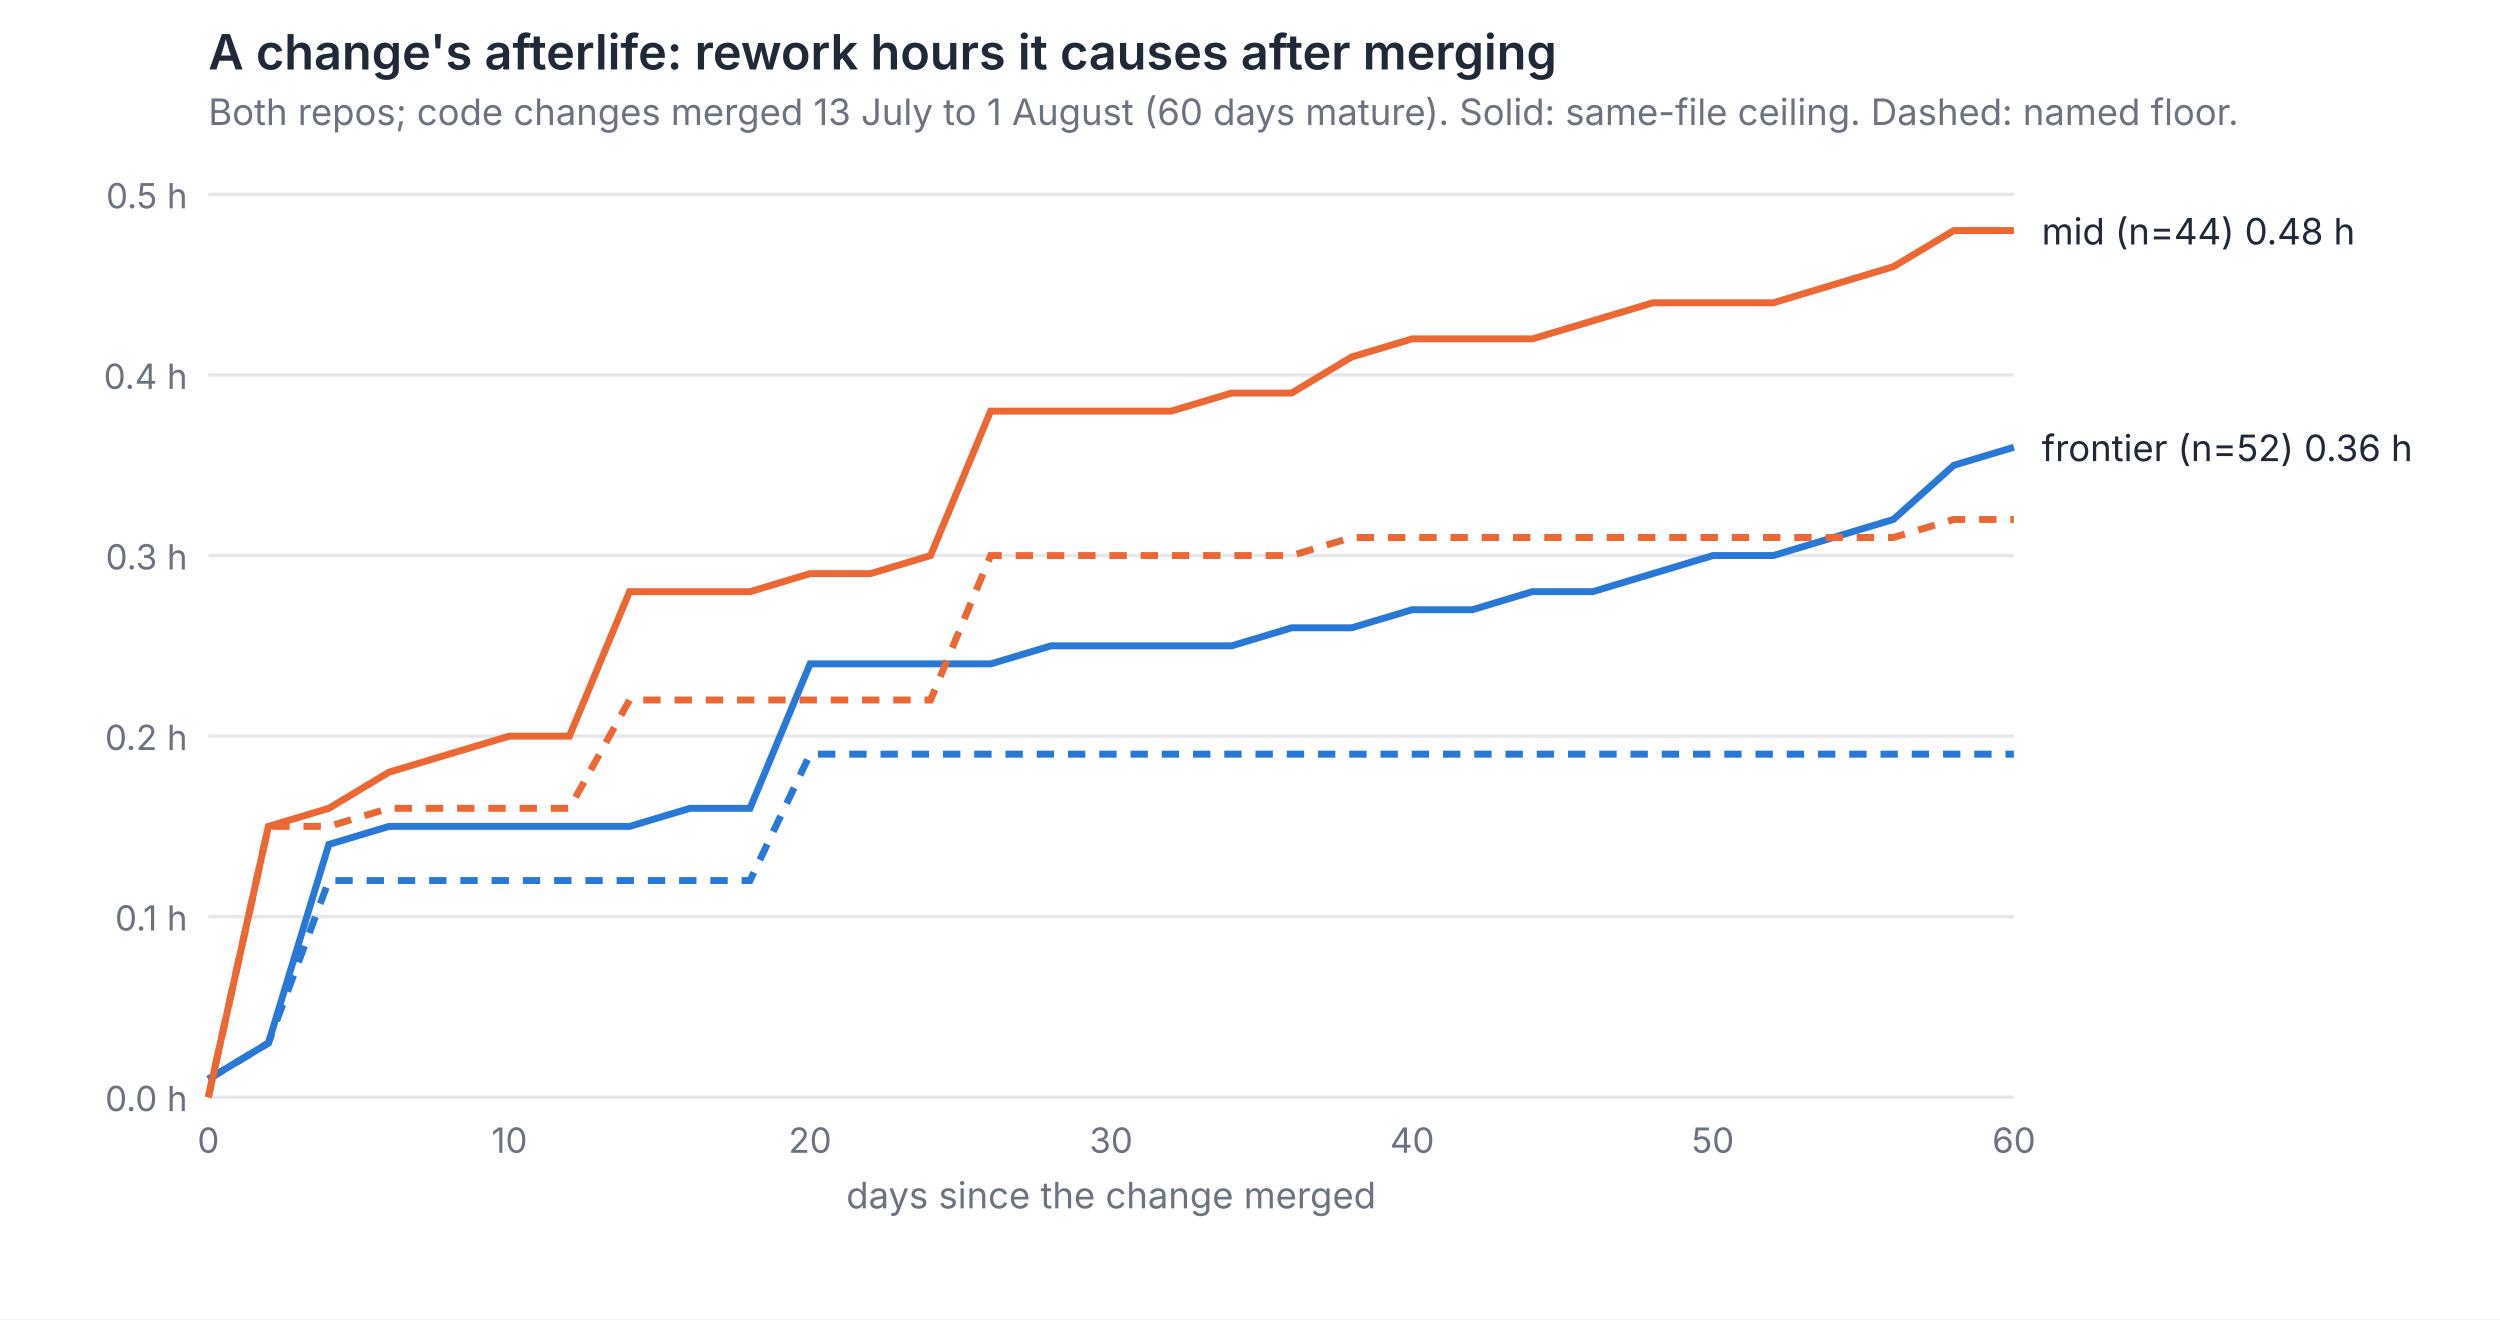
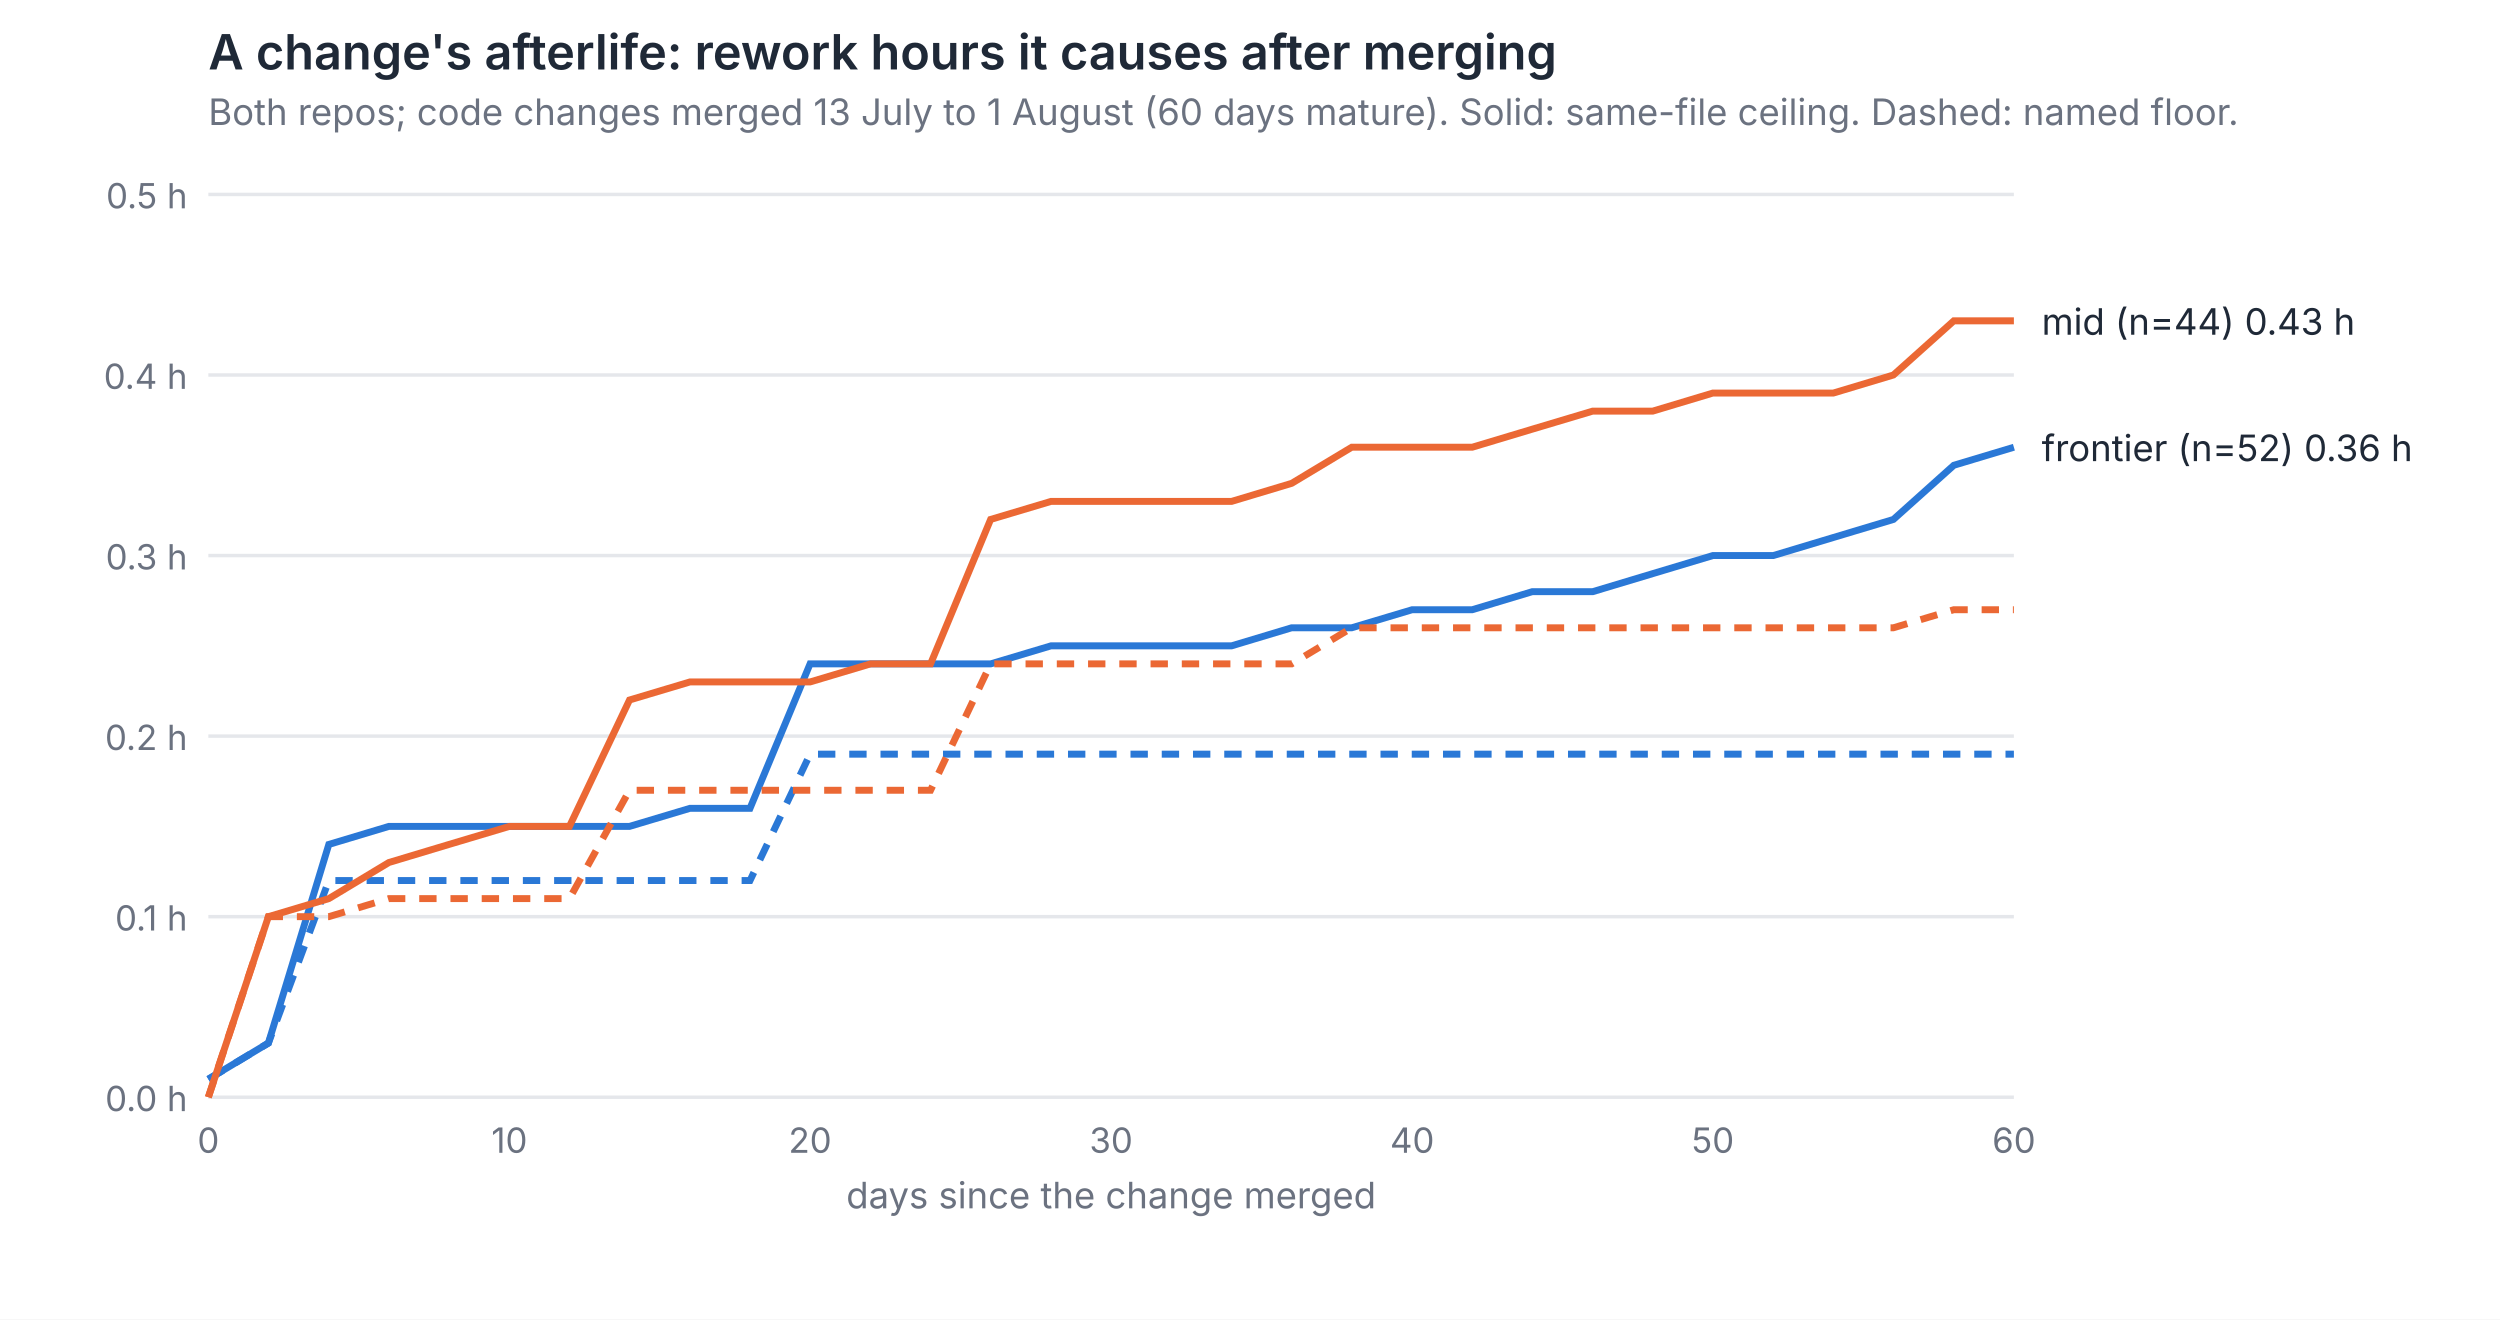
<svg xmlns="http://www.w3.org/2000/svg" viewBox="0 0 720 380" width="720" height="380" font-family="Inter, system-ui, sans-serif" role="img" aria-label="Afterlife curve: cumulative rework working hours per change after it merged, by implementer tier">
  <rect width="720" height="380" fill="#ffffff" />
  <text x="60.0" y="20.0" font-size="14" fill="#1f2937" text-anchor="start" font-weight="600">A change's afterlife: rework hours it causes after merging</text>
  <text x="60.0" y="36.0" font-size="10.5" fill="#6b7280" text-anchor="start">Both repos; code changes merged 13 July to 1 August (60 days mature). Solid: same-file ceiling. Dashed: named floor.</text>
  <line x1="60" x2="580" y1="316" y2="316" stroke="#e5e7eb" />
  <text x="54.0" y="320.0" font-size="10" fill="#6b7280" text-anchor="end">0.0 h</text>
  <line x1="60" x2="580" y1="264" y2="264" stroke="#e5e7eb" />
  <text x="54.0" y="268.0" font-size="10" fill="#6b7280" text-anchor="end">0.1 h</text>
  <line x1="60" x2="580" y1="212" y2="212" stroke="#e5e7eb" />
  <text x="54.0" y="216.0" font-size="10" fill="#6b7280" text-anchor="end">0.2 h</text>
  <line x1="60" x2="580" y1="160" y2="160" stroke="#e5e7eb" />
  <text x="54.0" y="164.0" font-size="10" fill="#6b7280" text-anchor="end">0.3 h</text>
  <line x1="60" x2="580" y1="108" y2="108" stroke="#e5e7eb" />
  <text x="54.0" y="112.0" font-size="10" fill="#6b7280" text-anchor="end">0.4 h</text>
  <line x1="60" x2="580" y1="56" y2="56" stroke="#e5e7eb" />
  <text x="54.0" y="60.0" font-size="10" fill="#6b7280" text-anchor="end">0.5 h</text>
  <text x="60.0" y="332.0" font-size="10" fill="#6b7280" text-anchor="middle">0</text>
  <text x="146.7" y="332.0" font-size="10" fill="#6b7280" text-anchor="middle">10</text>
  <text x="233.3" y="332.0" font-size="10" fill="#6b7280" text-anchor="middle">20</text>
  <text x="320.0" y="332.0" font-size="10" fill="#6b7280" text-anchor="middle">30</text>
  <text x="406.7" y="332.0" font-size="10" fill="#6b7280" text-anchor="middle">40</text>
  <text x="493.3" y="332.0" font-size="10" fill="#6b7280" text-anchor="middle">50</text>
  <text x="580.0" y="332.0" font-size="10" fill="#6b7280" text-anchor="middle">60</text>
  <text x="320.0" y="348.0" font-size="10.5" fill="#6b7280" text-anchor="middle">days since the change merged</text>
  <polyline fill="none" stroke="#2a78d6" stroke-width="2" points="60.0,310.8 77.3,300.4 94.7,243.2 112.0,238.0 129.3,238.0 146.7,238.0 164.0,238.0 181.3,238.0 198.7,232.8 216.0,232.8 233.3,191.2 250.7,191.2 268.0,191.2 285.3,191.2 302.7,186.0 320.0,186.0 337.3,186.0 354.7,186.0 372.0,180.8 389.3,180.8 406.7,175.6 424.0,175.6 441.3,170.4 458.7,170.4 476.0,165.2 493.3,160.0 510.7,160.0 528.0,154.8 545.3,149.6 562.7,134.0 580.0,128.8" />
  <polyline fill="none" stroke="#2a78d6" stroke-width="2" stroke-dasharray="5 4" points="60.0,310.8 77.3,300.4 94.7,253.6 112.0,253.6 129.3,253.6 146.7,253.6 164.0,253.6 181.3,253.6 198.7,253.6 216.0,253.6 233.3,217.2 250.7,217.2 268.0,217.2 285.3,217.2 302.7,217.2 320.0,217.2 337.3,217.2 354.7,217.2 372.0,217.2 389.3,217.2 406.7,217.2 424.0,217.2 441.3,217.2 458.7,217.2 476.0,217.2 493.3,217.2 510.7,217.2 528.0,217.2 545.3,217.2 562.7,217.2 580.0,217.2" />
  <text x="588.0" y="132.8" font-size="10.5" fill="#1f2937" text-anchor="start">frontier (n=52) 0.36 h</text>
-   <polyline fill="none" stroke="#eb6834" stroke-width="2" points="60.0,316.0 77.3,238.0 94.7,232.8 112.0,222.4 129.3,217.2 146.7,212.0 164.0,212.0 181.3,170.4 198.7,170.4 216.0,170.4 233.3,165.2 250.7,165.2 268.0,160.0 285.3,118.4 302.7,118.4 320.0,118.4 337.3,118.4 354.7,113.2 372.0,113.2 389.3,102.8 406.7,97.6 424.0,97.6 441.3,97.6 458.7,92.4 476.0,87.2 493.3,87.2 510.7,87.2 528.0,82.0 545.3,76.8 562.7,66.4 580.0,66.4" />
-   <polyline fill="none" stroke="#eb6834" stroke-width="2" stroke-dasharray="5 4" points="60.0,316.0 77.3,238.0 94.7,238.0 112.0,232.8 129.3,232.8 146.7,232.8 164.0,232.8 181.3,201.6 198.7,201.6 216.0,201.6 233.3,201.6 250.7,201.6 268.0,201.6 285.3,160.0 302.7,160.0 320.0,160.0 337.3,160.0 354.7,160.0 372.0,160.0 389.3,154.8 406.7,154.8 424.0,154.8 441.3,154.8 458.7,154.8 476.0,154.8 493.3,154.8 510.7,154.8 528.0,154.8 545.3,154.8 562.7,149.6 580.0,149.6" />
-   <text x="588.0" y="70.4" font-size="10.5" fill="#1f2937" text-anchor="start">mid (n=44) 0.48 h</text>
+   <polyline fill="none" stroke="#eb6834" stroke-width="2" points="60.0,316.0 77.3,264.0 94.7,258.8 112.0,248.4 129.3,243.2 146.7,238.0 164.0,238.0 181.3,201.6 198.7,196.4 216.0,196.4 233.3,196.4 250.7,191.2 268.0,191.2 285.3,149.6 302.7,144.4 320.0,144.4 337.3,144.4 354.7,144.4 372.0,139.2 389.3,128.8 406.7,128.8 424.0,128.8 441.3,123.6 458.7,118.4 476.0,118.4 493.3,113.2 510.7,113.2 528.0,113.2 545.3,108.0 562.7,92.4 580.0,92.4" />
+   <polyline fill="none" stroke="#eb6834" stroke-width="2" stroke-dasharray="5 4" points="60.0,316.0 77.3,264.0 94.7,264.0 112.0,258.8 129.3,258.8 146.7,258.8 164.0,258.8 181.3,227.6 198.7,227.6 216.0,227.6 233.3,227.6 250.7,227.6 268.0,227.6 285.3,191.2 302.7,191.2 320.0,191.2 337.3,191.2 354.7,191.2 372.0,191.2 389.3,180.8 406.7,180.8 424.0,180.8 441.3,180.8 458.7,180.8 476.0,180.8 493.3,180.8 510.7,180.8 528.0,180.8 545.3,180.8 562.7,175.6 580.0,175.6" />
+   <text x="588.0" y="96.4" font-size="10.5" fill="#1f2937" text-anchor="start">mid (n=44) 0.43 h</text>
</svg>
